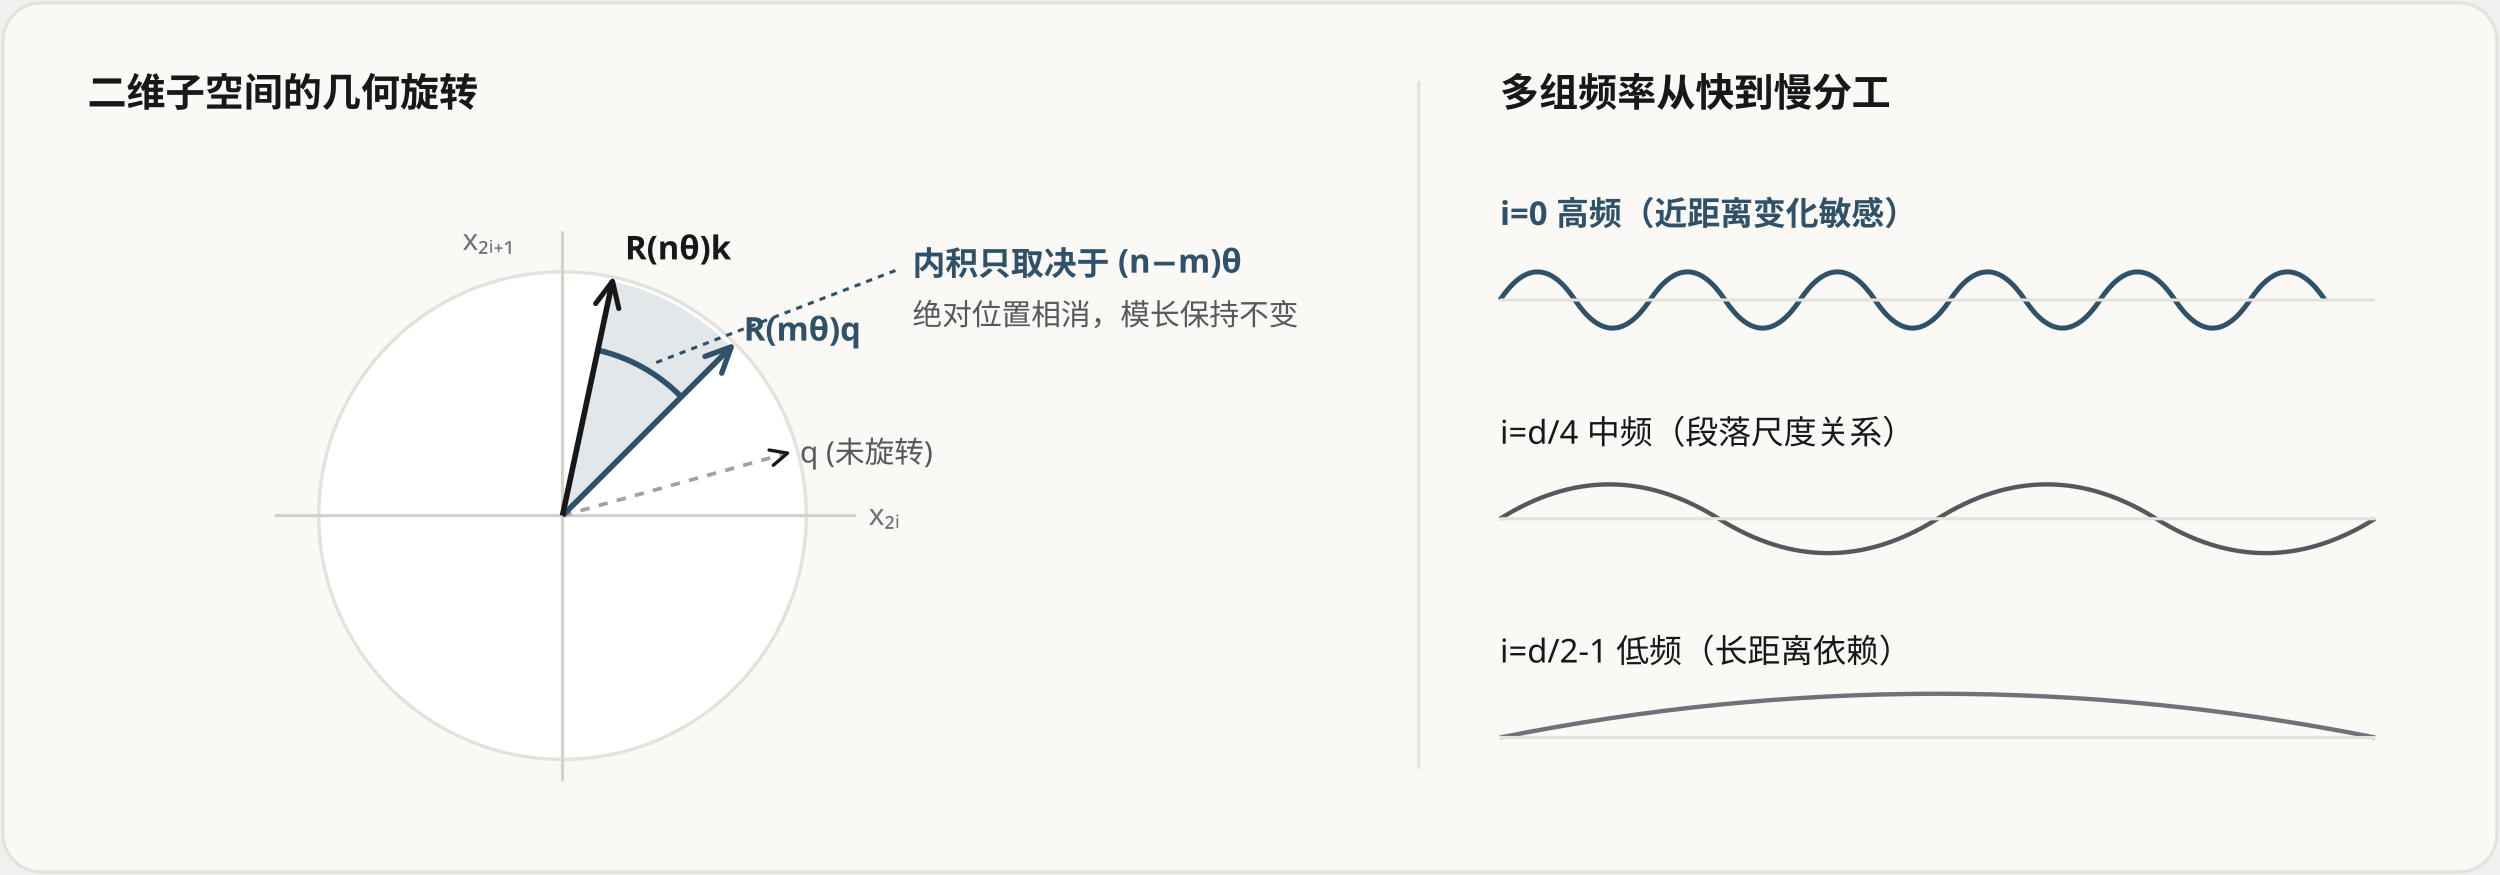
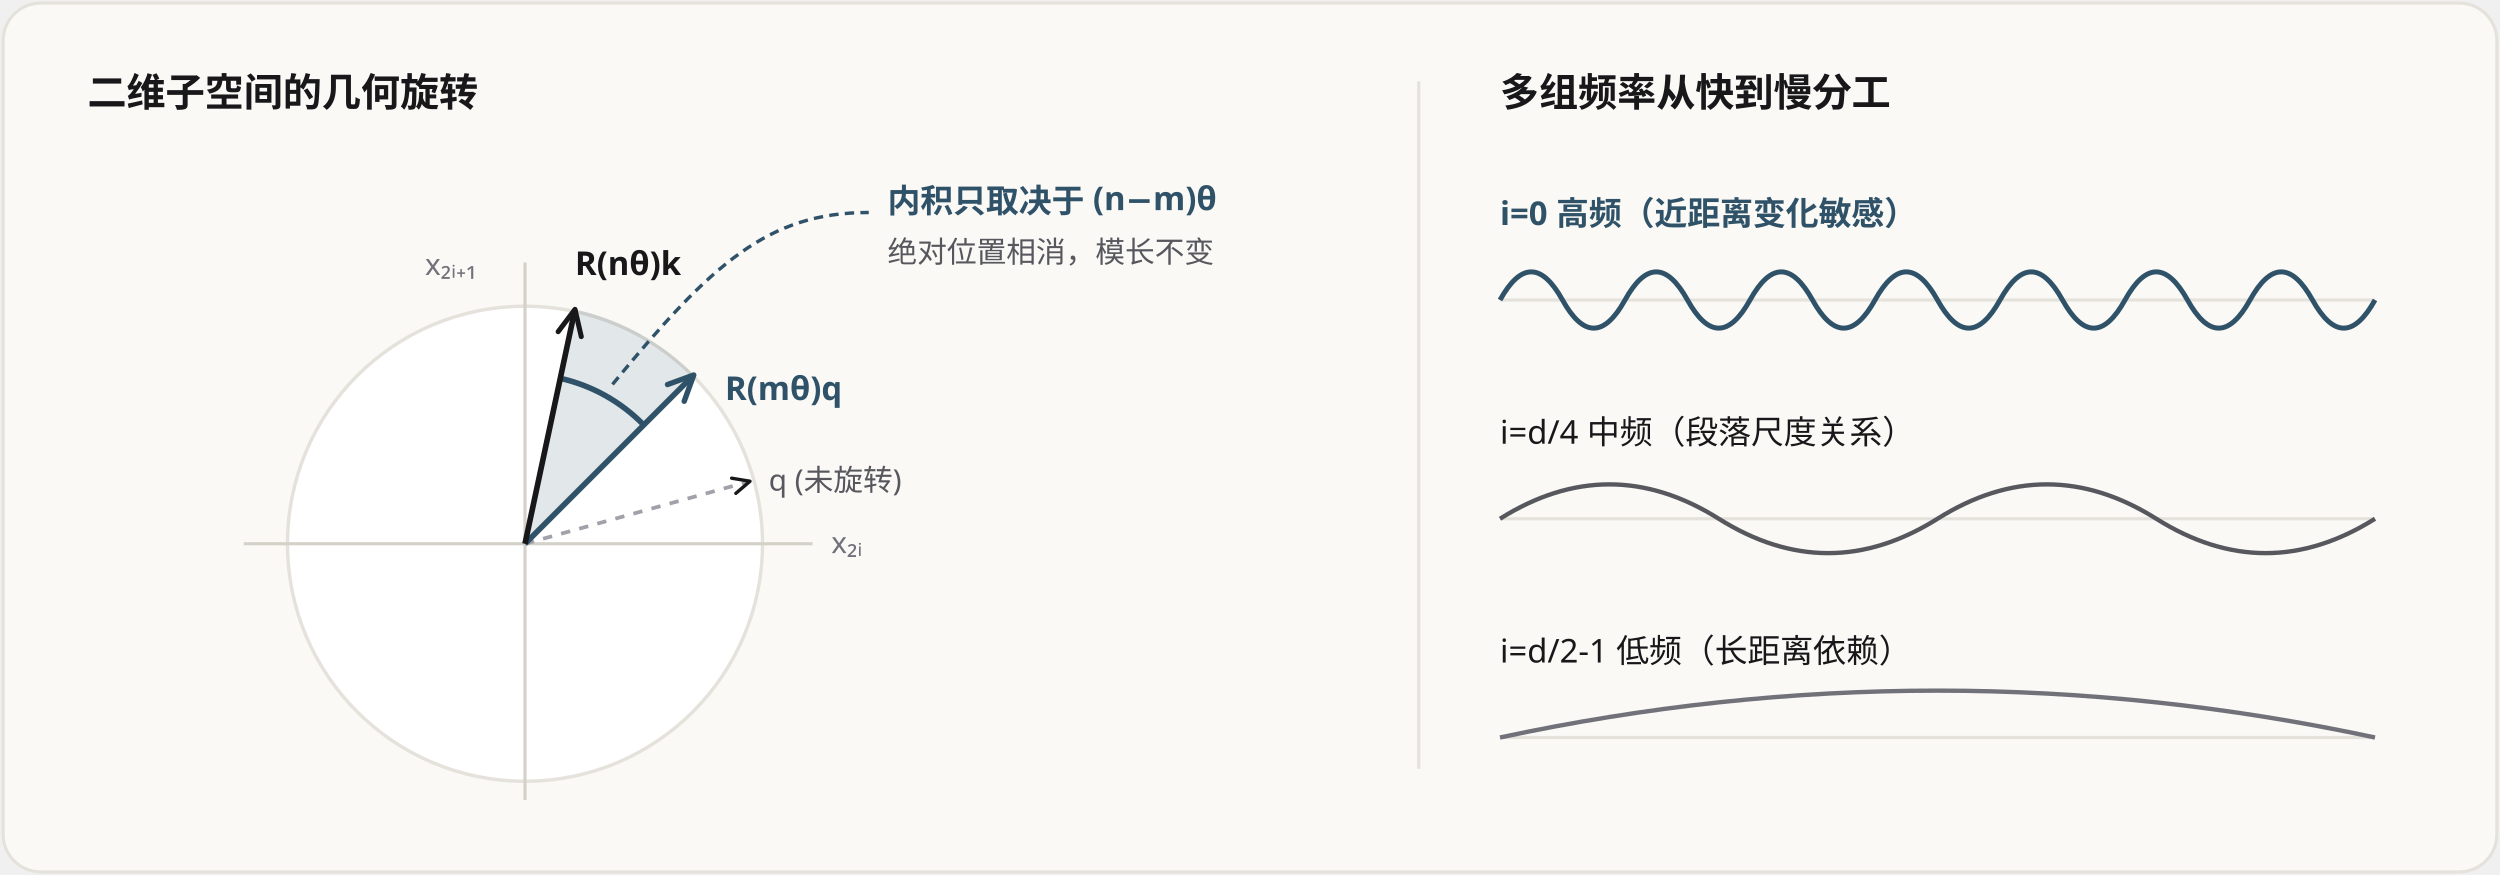
<svg xmlns="http://www.w3.org/2000/svg" viewBox="0 0 800 280" width="800" height="280" font-family="'DM Sans Variable','PingFang SC','Microsoft YaHei',sans-serif">
  <defs>
    <marker id="arr-dark" viewBox="0 0 10 10" refX="8.5" refY="5" markerWidth="6" markerHeight="6" orient="auto-start-reverse">
      <path d="M 1 1.5 L 8.5 5 L 1 8.5" fill="none" stroke="#18181b" stroke-width="1.5" stroke-linecap="round" stroke-linejoin="round" />
    </marker>
    <marker id="arr-acc" viewBox="0 0 10 10" refX="8.5" refY="5" markerWidth="6" markerHeight="6" orient="auto-start-reverse">
      <path d="M 1 1.5 L 8.5 5 L 1 8.5" fill="none" stroke="#2f5268" stroke-width="1.6" stroke-linecap="round" stroke-linejoin="round" />
    </marker>
  </defs>
  <rect x="1" y="1" width="798" height="278" rx="12" fill="#faf9f6" stroke="#e4e2db" stroke-width="1" />
  <text x="28" y="34" font-size="12.5" font-weight="600" fill="#18181b">二维子空间的几何旋转</text>
-   <circle cx="180" cy="165" r="78" fill="#ffffff" stroke="#e4e2db" stroke-width="1.1" />
-   <path d="M 88 165 L 274 165 M 180 74 L 180 250" fill="none" stroke="#d4d1c8" stroke-width="1" />
-   <text x="278" y="168" font-size="9.5" fill="#71717a">x₂ᵢ</text>
-   <text x="148" y="80" font-size="9.5" fill="#71717a">x₂ᵢ₊₁</text>
-   <path d="M 180 165 L 252 145" fill="none" stroke="#a1a1aa" stroke-width="1.2" stroke-dasharray="3 3" marker-end="url(#arr-dark)" />
-   <text x="256" y="148" font-size="9.5" fill="#57575e">q (未旋转)</text>
-   <path d="M 180 165 L 234 111 A 76 76 0 0 0 196 90 Z" fill="#2f5268" fill-opacity="0.14" />
-   <path d="M 218 127 A 54 54 0 0 0 191 112" fill="none" stroke="#2f5268" stroke-width="1.8" />
-   <path d="M 180 165 L 234 111" fill="none" stroke="#2f5268" stroke-width="1.8" marker-end="url(#arr-acc)" />
-   <text x="238" y="109" font-size="10.5" font-weight="600" fill="#2f5268">R(mθ)q</text>
-   <path d="M 180 165 L 196 90" fill="none" stroke="#18181b" stroke-width="1.8" marker-end="url(#arr-dark)" />
-   <text x="200" y="83" font-size="10.5" font-weight="600" fill="#18181b">R(nθ)k</text>
-   <path d="M 210 116 L 288 86" fill="none" stroke="#2f5268" stroke-width="1" stroke-dasharray="2 2" />
-   <text x="292" y="88" font-size="10.5" font-weight="600" fill="#2f5268">内积只取决于 (n−m)θ</text>
-   <text x="292" y="104" font-size="9.5" fill="#57575e">绝对位置相消，模长保持不变</text>
+   <circle cx="168" cy="174" r="76" fill="#ffffff" stroke="#e4e2db" stroke-width="1.1" />
+   <path d="M 78 174 L 260 174 M 168 84 L 168 256" fill="none" stroke="#d4d1c8" stroke-width="1" />
+   <text x="266" y="177" font-size="9.5" fill="#71717a">x₂ᵢ</text>
+   <text x="136" y="88" font-size="9.5" fill="#71717a">x₂ᵢ₊₁</text>
+   <path d="M 168 174 L 240 154" fill="none" stroke="#a1a1aa" stroke-width="1.2" stroke-dasharray="3 3" marker-end="url(#arr-dark)" />
+   <text x="246" y="157" font-size="9.5" fill="#57575e">q (未旋转)</text>
+   <path d="M 168 174 L 222 120 A 76 76 0 0 0 184 99 Z" fill="#2f5268" fill-opacity="0.14" />
+   <path d="M 206 136 A 54 54 0 0 0 179 121" fill="none" stroke="#2f5268" stroke-width="1.8" />
+   <path d="M 168 174 L 222 120" fill="none" stroke="#2f5268" stroke-width="1.8" marker-end="url(#arr-acc)" />
+   <text x="232" y="128" font-size="10.5" font-weight="600" fill="#2f5268">R(mθ)q</text>
+   <path d="M 168 174 L 184 99" fill="none" stroke="#18181b" stroke-width="1.8" marker-end="url(#arr-dark)" />
+   <text x="184" y="88" font-size="10.5" font-weight="600" fill="#18181b">R(nθ)k</text>
+   <path d="M 196 123 C 228 84, 246 68, 278 68" fill="none" stroke="#2f5268" stroke-width="1.1" stroke-dasharray="3 2" />
+   <text x="284" y="68" font-size="10.5" font-weight="600" fill="#2f5268">内积只取决于 (n−m)θ</text>
+   <text x="284" y="84" font-size="9.5" fill="#57575e">绝对位置相消，模长不变</text>
  <line x1="454" y1="26" x2="454" y2="246" stroke="#e4e2db" stroke-width="1" />
  <text x="480" y="34" font-size="12.5" font-weight="600" fill="#18181b">多组频率从快到慢分工</text>
  <text x="480" y="72" font-size="10.5" fill="#2f5268" font-weight="600">i=0 高频（近距离变化敏感）</text>
-   <path d="M 480 96 Q 492 78 504 96 T 528 96 T 552 96 T 576 96 T 600 96 T 624 96 T 648 96 T 672 96 T 696 96 T 720 96 T 744 96" fill="none" stroke="#2f5268" stroke-width="1.6" />
  <line x1="480" y1="96" x2="760" y2="96" stroke="#e4e2db" stroke-width="1" />
+   <path d="M 480 96 Q 490 78 500 96 T 520 96 T 540 96 T 560 96 T 580 96 T 600 96 T 620 96 T 640 96 T 660 96 T 680 96 T 700 96 T 720 96 T 740 96 T 760 96" fill="none" stroke="#2f5268" stroke-width="1.6" />
  <text x="480" y="142" font-size="10.5" fill="#18181b">i=d/4 中频（段落尺度关系）</text>
+   <line x1="480" y1="166" x2="760" y2="166" stroke="#e4e2db" stroke-width="1" />
  <path d="M 480 166 Q 515 144 550 166 T 620 166 T 690 166 T 760 166" fill="none" stroke="#57575e" stroke-width="1.4" />
-   <line x1="480" y1="166" x2="760" y2="166" stroke="#e4e2db" stroke-width="1" />
  <text x="480" y="212" font-size="10.5" fill="#18181b">i=d/2-1 低频（长距离依赖）</text>
-   <path d="M 480 236 Q 620 208 760 236" fill="none" stroke="#71717a" stroke-width="1.4" />
  <line x1="480" y1="236" x2="760" y2="236" stroke="#e4e2db" stroke-width="1" />
+   <path d="M 480 236 Q 620 206 760 236" fill="none" stroke="#71717a" stroke-width="1.4" />
</svg>
